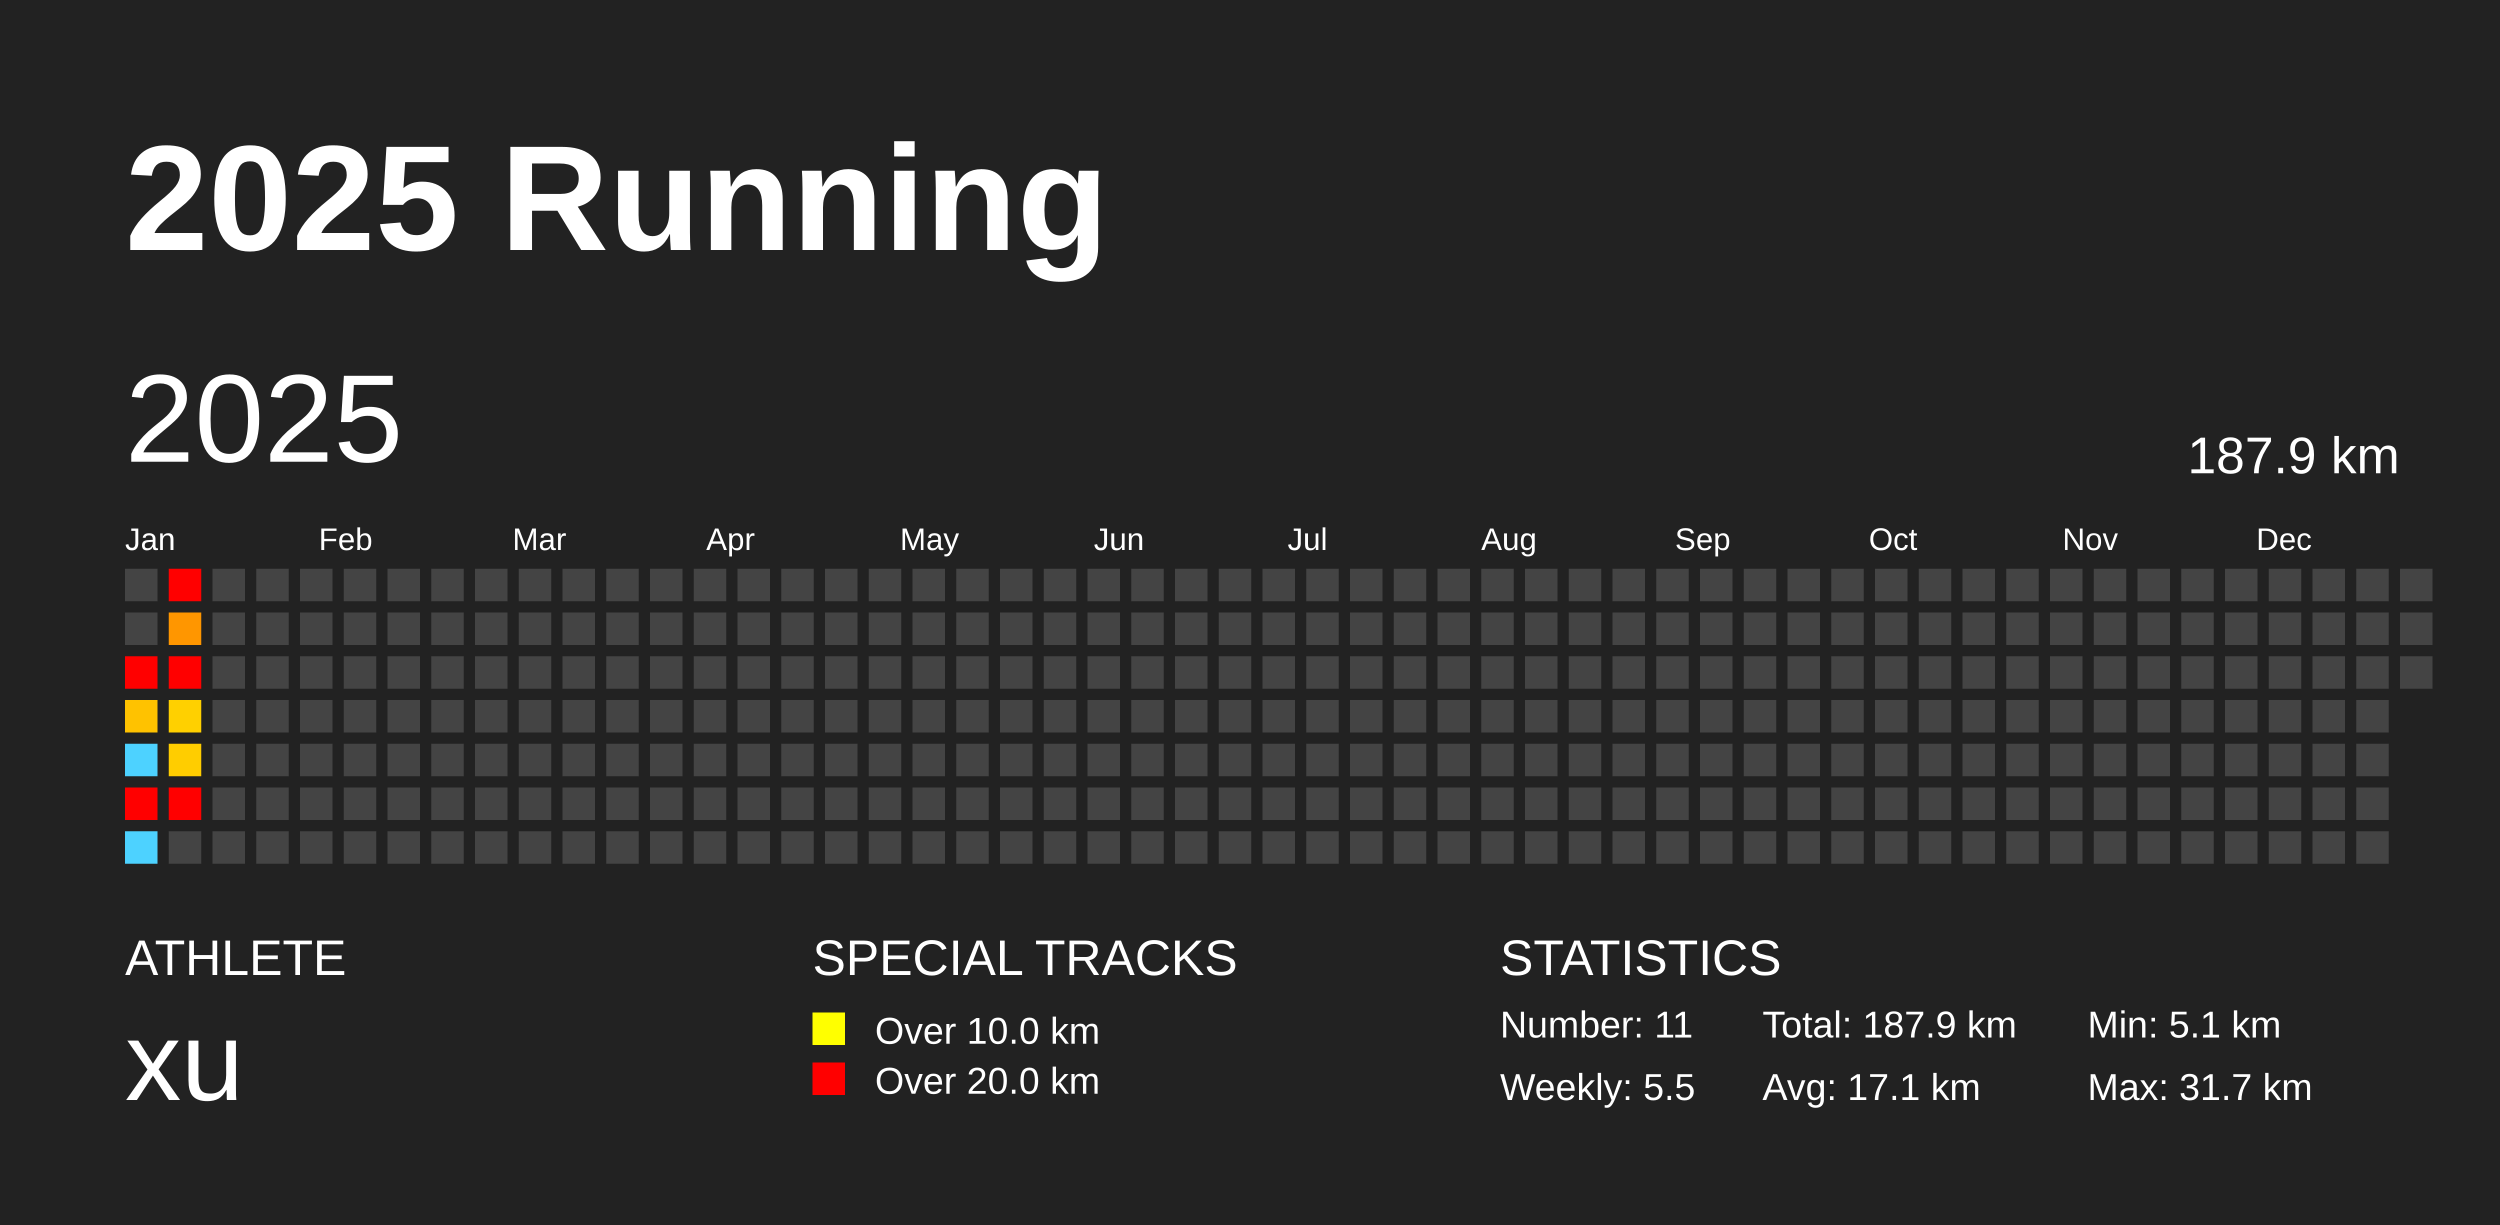
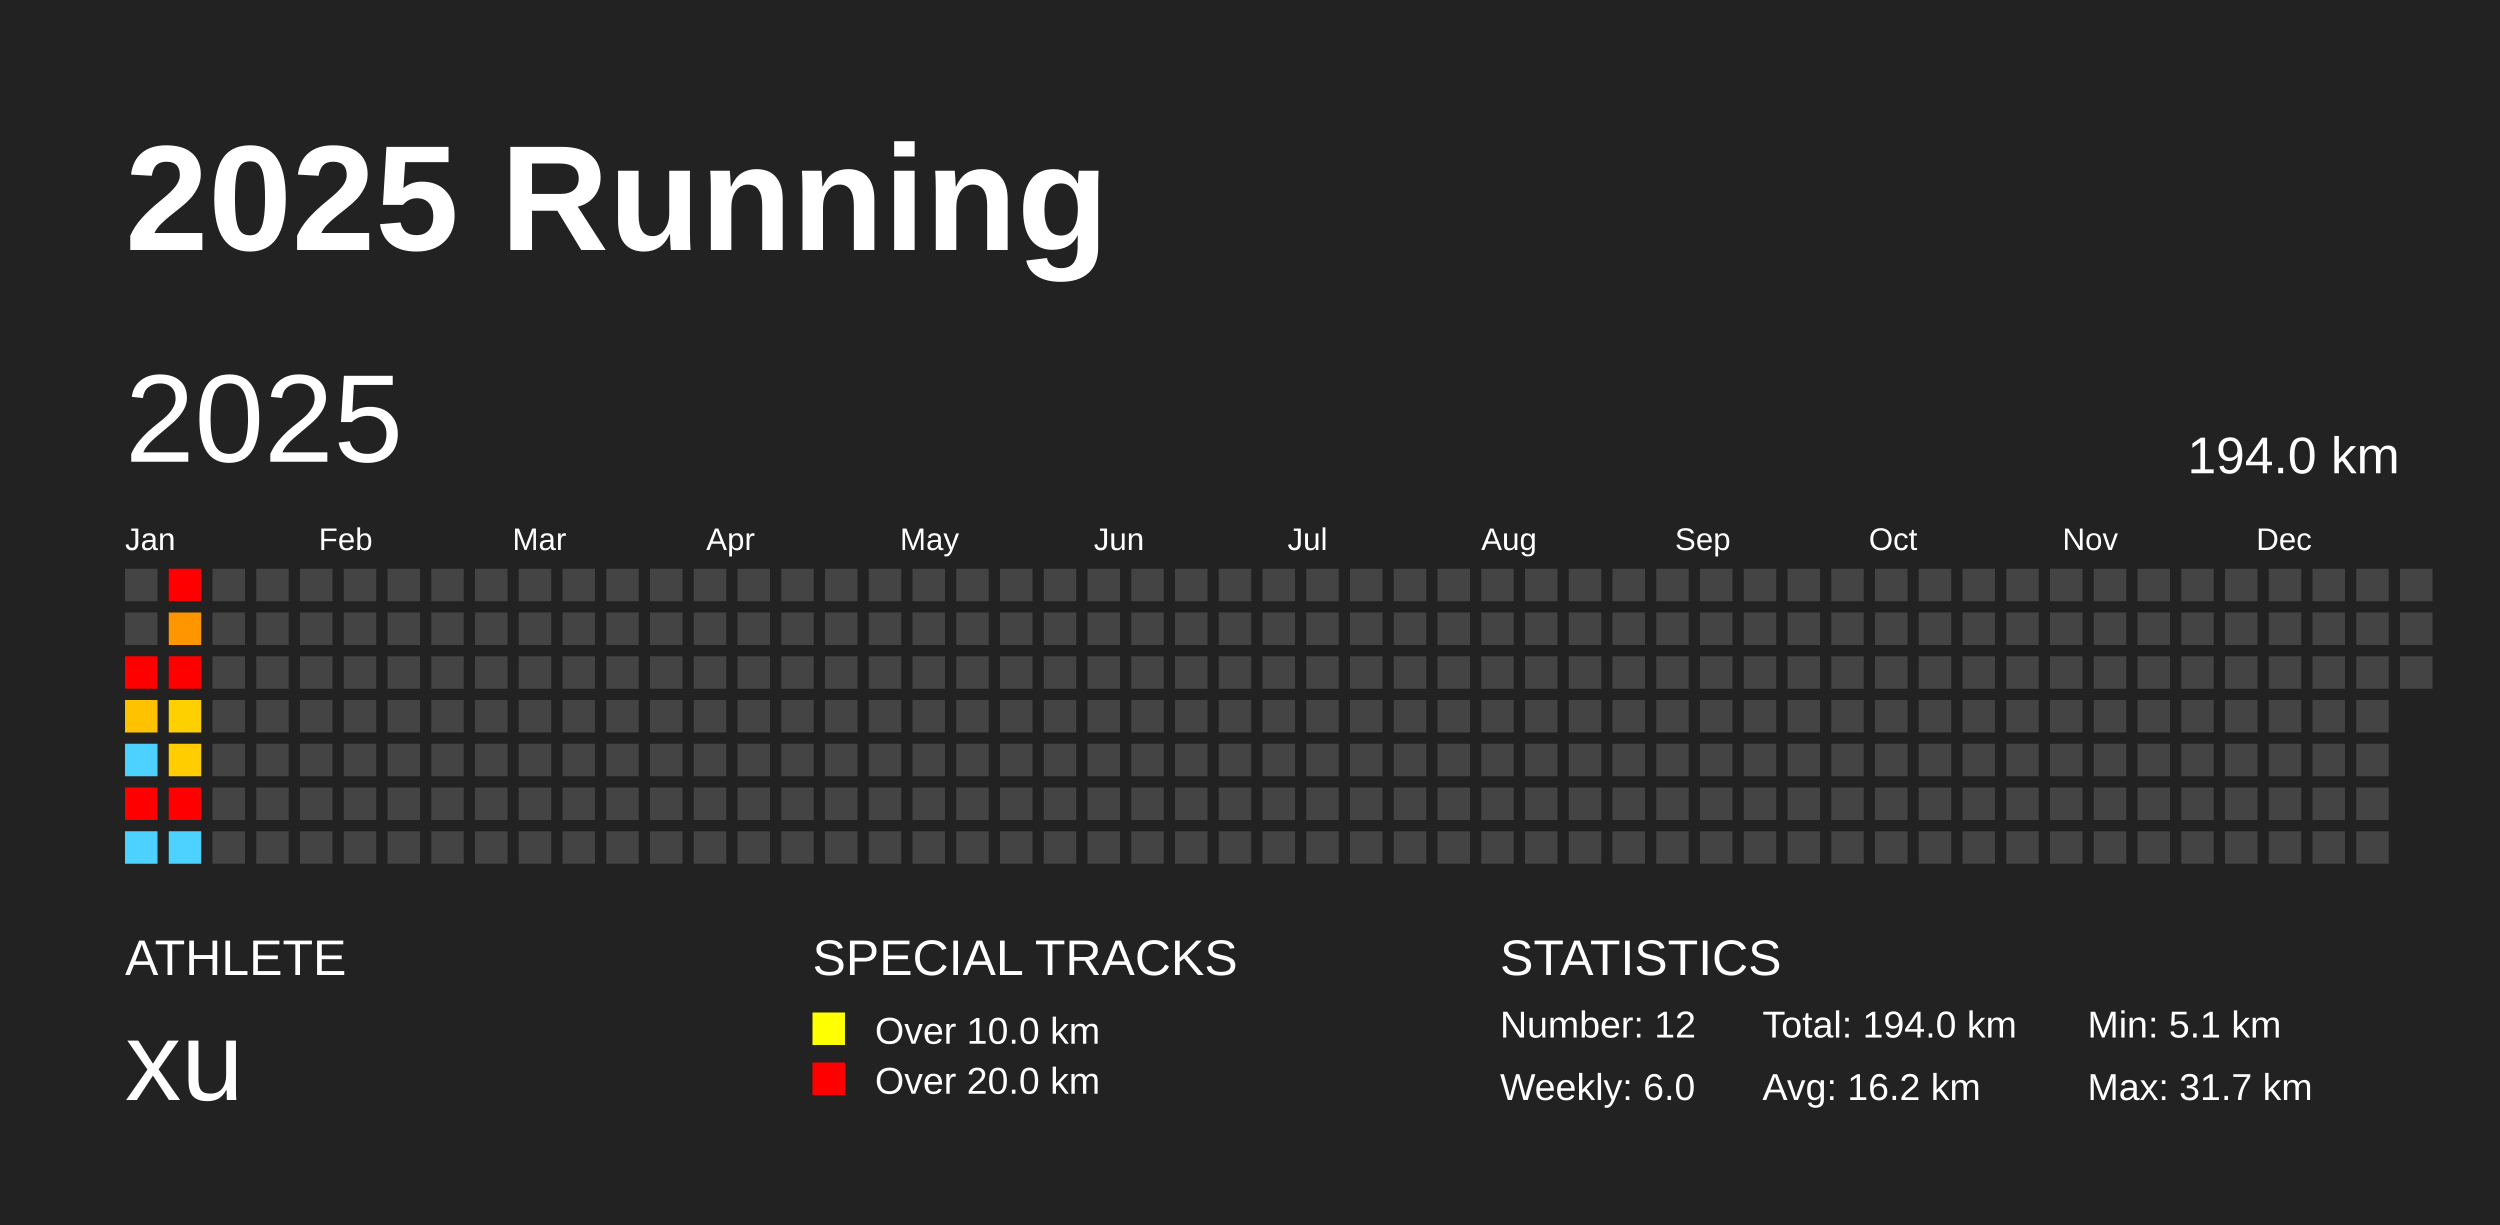
<svg xmlns="http://www.w3.org/2000/svg" baseProfile="full" height="98mm" version="1.1" viewBox="0,0,200,98" width="200mm">
  <defs />
  <rect fill="#222222" height="98" width="200" x="0" y="0" />
  <text fill="#FFFFFF" style="font-size:12px; font-family:Arial; font-weight:bold;" x="10" y="20">2025 Running</text>
  <text fill="#FFFFFF" style="font-size:4px; font-family:Arial" x="10" y="78">ATHLETE</text>
  <text fill="#FFFFFF" style="font-size:9px; font-family:Arial" x="10" y="88">xu</text>
  <text fill="#FFFFFF" style="font-size:4px; font-family:Arial" x="65" y="78">SPECIAL TRACKS</text>
  <rect fill="yellow" height="2.6" width="2.6" x="65" y="81" />
  <text fill="#FFFFFF" style="font-size:3px; font-family:Arial" x="70" y="83.5">Over 10.0 km</text>
  <rect fill="red" height="2.6" width="2.6" x="65" y="85" />
  <text fill="#FFFFFF" style="font-size:3px; font-family:Arial" x="70" y="87.5">Over 20.0 km</text>
  <text fill="#FFFFFF" style="font-size:4px; font-family:Arial" x="120" y="78">STATISTICS</text>
-   <text fill="#FFFFFF" style="font-size:3px; font-family:Arial" x="120" y="83">Number: 11</text>
-   <text fill="#FFFFFF" style="font-size:3px; font-family:Arial" x="120" y="88">Weekly: 5.5</text>
-   <text fill="#FFFFFF" style="font-size:3px; font-family:Arial" x="141" y="83">Total: 187.9 km</text>
-   <text fill="#FFFFFF" style="font-size:3px; font-family:Arial" x="141" y="88">Avg: 17.1 km</text>
+   <text fill="#FFFFFF" style="font-size:3px; font-family:Arial" x="120" y="83">Number: 12</text>
+   <text fill="#FFFFFF" style="font-size:3px; font-family:Arial" x="120" y="88">Weekly: 6.0</text>
+   <text fill="#FFFFFF" style="font-size:3px; font-family:Arial" x="141" y="83">Total: 194.0 km</text>
+   <text fill="#FFFFFF" style="font-size:3px; font-family:Arial" x="141" y="88">Avg: 16.2 km</text>
  <text fill="#FFFFFF" style="font-size:3px; font-family:Arial" x="167" y="83">Min: 5.1 km</text>
  <text fill="#FFFFFF" style="font-size:3px; font-family:Arial" x="167" y="88">Max: 31.7 km</text>
  <text dominant-baseline="hanging" fill="#FFFFFF" style="font-size:10.0px; font-family:Arial;" x="10" y="30">2025</text>
-   <text dominant-baseline="hanging" fill="#FFFFFF" style="font-size:4.125px; font-family:Arial;" x="175" y="35">187.9 km</text>
+   <text dominant-baseline="hanging" fill="#FFFFFF" style="font-size:4.125px; font-family:Arial;" x="175" y="35">194.0 km</text>
  <text fill="#FFFFFF" style="font-size:2.5px; font-family:Arial" x="10.0" y="44">Jan</text>
  <text fill="#FFFFFF" style="font-size:2.5px; font-family:Arial" x="25.5" y="44">Feb</text>
  <text fill="#FFFFFF" style="font-size:2.5px; font-family:Arial" x="41.0" y="44">Mar</text>
  <text fill="#FFFFFF" style="font-size:2.5px; font-family:Arial" x="56.5" y="44">Apr</text>
  <text fill="#FFFFFF" style="font-size:2.5px; font-family:Arial" x="72.0" y="44">May</text>
  <text fill="#FFFFFF" style="font-size:2.5px; font-family:Arial" x="87.5" y="44">Jun</text>
  <text fill="#FFFFFF" style="font-size:2.5px; font-family:Arial" x="103.0" y="44">Jul</text>
  <text fill="#FFFFFF" style="font-size:2.5px; font-family:Arial" x="118.5" y="44">Aug</text>
  <text fill="#FFFFFF" style="font-size:2.5px; font-family:Arial" x="134.0" y="44">Sep</text>
  <text fill="#FFFFFF" style="font-size:2.5px; font-family:Arial" x="149.5" y="44">Oct</text>
  <text fill="#FFFFFF" style="font-size:2.5px; font-family:Arial" x="165.0" y="44">Nov</text>
  <text fill="#FFFFFF" style="font-size:2.5px; font-family:Arial" x="180.5" y="44">Dec</text>
  <rect fill="#444444" height="2.6" width="2.6" x="10.0" y="45.5" />
  <rect fill="#444444" height="2.6" width="2.6" x="10.0" y="49.0" />
  <rect fill="red" height="2.6" width="2.6" x="10.0" y="52.5" />
  <rect fill="#ffc200" height="2.6" width="2.6" x="10.0" y="56.0" />
  <rect fill="#4dd2ff" height="2.6" width="2.6" x="10.0" y="59.5" />
  <rect fill="red" height="2.6" width="2.6" x="10.0" y="63.0" />
  <rect fill="#4dd2ff" height="2.6" width="2.6" x="10.0" y="66.5" />
  <rect fill="red" height="2.6" width="2.6" x="13.5" y="45.5" />
  <rect fill="#ff9600" height="2.6" width="2.6" x="13.5" y="49.0" />
  <rect fill="red" height="2.6" width="2.6" x="13.5" y="52.5" />
  <rect fill="#ffd000" height="2.6" width="2.6" x="13.5" y="56.0" />
  <rect fill="#ffcd00" height="2.6" width="2.6" x="13.5" y="59.5" />
  <rect fill="red" height="2.6" width="2.6" x="13.5" y="63.0" />
-   <rect fill="#444444" height="2.6" width="2.6" x="13.5" y="66.5" />
+   <rect fill="#4dd2ff" height="2.6" width="2.6" x="13.5" y="66.5" />
  <rect fill="#444444" height="2.6" width="2.6" x="17.0" y="45.5" />
  <rect fill="#444444" height="2.6" width="2.6" x="17.0" y="49.0" />
  <rect fill="#444444" height="2.6" width="2.6" x="17.0" y="52.5" />
  <rect fill="#444444" height="2.6" width="2.6" x="17.0" y="56.0" />
  <rect fill="#444444" height="2.6" width="2.6" x="17.0" y="59.5" />
  <rect fill="#444444" height="2.6" width="2.6" x="17.0" y="63.0" />
  <rect fill="#444444" height="2.6" width="2.6" x="17.0" y="66.5" />
  <rect fill="#444444" height="2.6" width="2.6" x="20.5" y="45.5" />
  <rect fill="#444444" height="2.6" width="2.6" x="20.5" y="49.0" />
  <rect fill="#444444" height="2.6" width="2.6" x="20.5" y="52.5" />
  <rect fill="#444444" height="2.6" width="2.6" x="20.5" y="56.0" />
  <rect fill="#444444" height="2.6" width="2.6" x="20.5" y="59.5" />
  <rect fill="#444444" height="2.6" width="2.6" x="20.5" y="63.0" />
  <rect fill="#444444" height="2.6" width="2.6" x="20.5" y="66.5" />
  <rect fill="#444444" height="2.6" width="2.6" x="24.0" y="45.5" />
  <rect fill="#444444" height="2.6" width="2.6" x="24.0" y="49.0" />
  <rect fill="#444444" height="2.6" width="2.6" x="24.0" y="52.5" />
  <rect fill="#444444" height="2.6" width="2.6" x="24.0" y="56.0" />
  <rect fill="#444444" height="2.6" width="2.6" x="24.0" y="59.5" />
  <rect fill="#444444" height="2.6" width="2.6" x="24.0" y="63.0" />
  <rect fill="#444444" height="2.6" width="2.6" x="24.0" y="66.5" />
  <rect fill="#444444" height="2.6" width="2.6" x="27.5" y="45.5" />
  <rect fill="#444444" height="2.6" width="2.6" x="27.5" y="49.0" />
  <rect fill="#444444" height="2.6" width="2.6" x="27.5" y="52.5" />
  <rect fill="#444444" height="2.6" width="2.6" x="27.5" y="56.0" />
  <rect fill="#444444" height="2.6" width="2.6" x="27.5" y="59.5" />
  <rect fill="#444444" height="2.6" width="2.6" x="27.5" y="63.0" />
  <rect fill="#444444" height="2.6" width="2.6" x="27.5" y="66.5" />
  <rect fill="#444444" height="2.6" width="2.6" x="31.0" y="45.5" />
  <rect fill="#444444" height="2.6" width="2.6" x="31.0" y="49.0" />
  <rect fill="#444444" height="2.6" width="2.6" x="31.0" y="52.5" />
  <rect fill="#444444" height="2.6" width="2.6" x="31.0" y="56.0" />
  <rect fill="#444444" height="2.6" width="2.6" x="31.0" y="59.5" />
  <rect fill="#444444" height="2.6" width="2.6" x="31.0" y="63.0" />
  <rect fill="#444444" height="2.6" width="2.6" x="31.0" y="66.5" />
  <rect fill="#444444" height="2.6" width="2.6" x="34.5" y="45.5" />
  <rect fill="#444444" height="2.6" width="2.6" x="34.5" y="49.0" />
  <rect fill="#444444" height="2.6" width="2.6" x="34.5" y="52.5" />
  <rect fill="#444444" height="2.6" width="2.6" x="34.5" y="56.0" />
  <rect fill="#444444" height="2.6" width="2.6" x="34.5" y="59.5" />
  <rect fill="#444444" height="2.6" width="2.6" x="34.5" y="63.0" />
  <rect fill="#444444" height="2.6" width="2.6" x="34.5" y="66.5" />
  <rect fill="#444444" height="2.6" width="2.6" x="38.0" y="45.5" />
  <rect fill="#444444" height="2.6" width="2.6" x="38.0" y="49.0" />
  <rect fill="#444444" height="2.6" width="2.6" x="38.0" y="52.5" />
  <rect fill="#444444" height="2.6" width="2.6" x="38.0" y="56.0" />
  <rect fill="#444444" height="2.6" width="2.6" x="38.0" y="59.5" />
  <rect fill="#444444" height="2.6" width="2.6" x="38.0" y="63.0" />
  <rect fill="#444444" height="2.6" width="2.6" x="38.0" y="66.5" />
  <rect fill="#444444" height="2.6" width="2.6" x="41.5" y="45.5" />
  <rect fill="#444444" height="2.6" width="2.6" x="41.5" y="49.0" />
  <rect fill="#444444" height="2.6" width="2.6" x="41.5" y="52.5" />
  <rect fill="#444444" height="2.6" width="2.6" x="41.5" y="56.0" />
  <rect fill="#444444" height="2.6" width="2.6" x="41.5" y="59.5" />
  <rect fill="#444444" height="2.6" width="2.6" x="41.5" y="63.0" />
  <rect fill="#444444" height="2.6" width="2.6" x="41.5" y="66.5" />
  <rect fill="#444444" height="2.6" width="2.6" x="45.0" y="45.5" />
  <rect fill="#444444" height="2.6" width="2.6" x="45.0" y="49.0" />
  <rect fill="#444444" height="2.6" width="2.6" x="45.0" y="52.5" />
  <rect fill="#444444" height="2.6" width="2.6" x="45.0" y="56.0" />
  <rect fill="#444444" height="2.6" width="2.6" x="45.0" y="59.5" />
  <rect fill="#444444" height="2.6" width="2.6" x="45.0" y="63.0" />
  <rect fill="#444444" height="2.6" width="2.6" x="45.0" y="66.5" />
  <rect fill="#444444" height="2.6" width="2.6" x="48.5" y="45.5" />
  <rect fill="#444444" height="2.6" width="2.6" x="48.5" y="49.0" />
  <rect fill="#444444" height="2.6" width="2.6" x="48.5" y="52.5" />
  <rect fill="#444444" height="2.6" width="2.6" x="48.5" y="56.0" />
  <rect fill="#444444" height="2.6" width="2.6" x="48.5" y="59.5" />
  <rect fill="#444444" height="2.6" width="2.6" x="48.5" y="63.0" />
  <rect fill="#444444" height="2.6" width="2.6" x="48.5" y="66.5" />
  <rect fill="#444444" height="2.6" width="2.6" x="52.0" y="45.5" />
  <rect fill="#444444" height="2.6" width="2.6" x="52.0" y="49.0" />
  <rect fill="#444444" height="2.6" width="2.6" x="52.0" y="52.5" />
  <rect fill="#444444" height="2.6" width="2.6" x="52.0" y="56.0" />
  <rect fill="#444444" height="2.6" width="2.6" x="52.0" y="59.5" />
  <rect fill="#444444" height="2.6" width="2.6" x="52.0" y="63.0" />
  <rect fill="#444444" height="2.6" width="2.6" x="52.0" y="66.5" />
  <rect fill="#444444" height="2.6" width="2.6" x="55.5" y="45.5" />
  <rect fill="#444444" height="2.6" width="2.6" x="55.5" y="49.0" />
  <rect fill="#444444" height="2.6" width="2.6" x="55.5" y="52.5" />
  <rect fill="#444444" height="2.6" width="2.6" x="55.5" y="56.0" />
  <rect fill="#444444" height="2.6" width="2.6" x="55.5" y="59.5" />
  <rect fill="#444444" height="2.6" width="2.6" x="55.5" y="63.0" />
  <rect fill="#444444" height="2.6" width="2.6" x="55.5" y="66.5" />
  <rect fill="#444444" height="2.6" width="2.6" x="59.0" y="45.5" />
  <rect fill="#444444" height="2.6" width="2.6" x="59.0" y="49.0" />
  <rect fill="#444444" height="2.6" width="2.6" x="59.0" y="52.5" />
  <rect fill="#444444" height="2.6" width="2.6" x="59.0" y="56.0" />
  <rect fill="#444444" height="2.6" width="2.6" x="59.0" y="59.5" />
  <rect fill="#444444" height="2.6" width="2.6" x="59.0" y="63.0" />
  <rect fill="#444444" height="2.6" width="2.6" x="59.0" y="66.5" />
  <rect fill="#444444" height="2.6" width="2.6" x="62.5" y="45.5" />
  <rect fill="#444444" height="2.6" width="2.6" x="62.5" y="49.0" />
  <rect fill="#444444" height="2.6" width="2.6" x="62.5" y="52.5" />
  <rect fill="#444444" height="2.6" width="2.6" x="62.5" y="56.0" />
  <rect fill="#444444" height="2.6" width="2.6" x="62.5" y="59.5" />
  <rect fill="#444444" height="2.6" width="2.6" x="62.5" y="63.0" />
  <rect fill="#444444" height="2.6" width="2.6" x="62.5" y="66.5" />
  <rect fill="#444444" height="2.6" width="2.6" x="66.0" y="45.5" />
  <rect fill="#444444" height="2.6" width="2.6" x="66.0" y="49.0" />
  <rect fill="#444444" height="2.6" width="2.6" x="66.0" y="52.5" />
  <rect fill="#444444" height="2.6" width="2.6" x="66.0" y="56.0" />
  <rect fill="#444444" height="2.6" width="2.6" x="66.0" y="59.5" />
  <rect fill="#444444" height="2.6" width="2.6" x="66.0" y="63.0" />
  <rect fill="#444444" height="2.6" width="2.6" x="66.0" y="66.5" />
  <rect fill="#444444" height="2.6" width="2.6" x="69.5" y="45.5" />
  <rect fill="#444444" height="2.6" width="2.6" x="69.5" y="49.0" />
  <rect fill="#444444" height="2.6" width="2.6" x="69.5" y="52.5" />
  <rect fill="#444444" height="2.6" width="2.6" x="69.5" y="56.0" />
  <rect fill="#444444" height="2.6" width="2.6" x="69.5" y="59.5" />
  <rect fill="#444444" height="2.6" width="2.6" x="69.5" y="63.0" />
  <rect fill="#444444" height="2.6" width="2.6" x="69.5" y="66.5" />
  <rect fill="#444444" height="2.6" width="2.6" x="73.0" y="45.5" />
  <rect fill="#444444" height="2.6" width="2.6" x="73.0" y="49.0" />
  <rect fill="#444444" height="2.6" width="2.6" x="73.0" y="52.5" />
  <rect fill="#444444" height="2.6" width="2.6" x="73.0" y="56.0" />
  <rect fill="#444444" height="2.6" width="2.6" x="73.0" y="59.5" />
  <rect fill="#444444" height="2.6" width="2.6" x="73.0" y="63.0" />
  <rect fill="#444444" height="2.6" width="2.6" x="73.0" y="66.5" />
  <rect fill="#444444" height="2.6" width="2.6" x="76.5" y="45.5" />
  <rect fill="#444444" height="2.6" width="2.6" x="76.5" y="49.0" />
  <rect fill="#444444" height="2.6" width="2.6" x="76.5" y="52.5" />
  <rect fill="#444444" height="2.6" width="2.6" x="76.5" y="56.0" />
  <rect fill="#444444" height="2.6" width="2.6" x="76.5" y="59.5" />
  <rect fill="#444444" height="2.6" width="2.6" x="76.5" y="63.0" />
  <rect fill="#444444" height="2.6" width="2.6" x="76.5" y="66.5" />
  <rect fill="#444444" height="2.6" width="2.6" x="80.0" y="45.5" />
  <rect fill="#444444" height="2.6" width="2.6" x="80.0" y="49.0" />
  <rect fill="#444444" height="2.6" width="2.6" x="80.0" y="52.5" />
  <rect fill="#444444" height="2.6" width="2.6" x="80.0" y="56.0" />
  <rect fill="#444444" height="2.6" width="2.6" x="80.0" y="59.5" />
  <rect fill="#444444" height="2.6" width="2.6" x="80.0" y="63.0" />
  <rect fill="#444444" height="2.6" width="2.6" x="80.0" y="66.5" />
  <rect fill="#444444" height="2.6" width="2.6" x="83.5" y="45.5" />
  <rect fill="#444444" height="2.6" width="2.6" x="83.5" y="49.0" />
  <rect fill="#444444" height="2.6" width="2.6" x="83.5" y="52.5" />
  <rect fill="#444444" height="2.6" width="2.6" x="83.5" y="56.0" />
  <rect fill="#444444" height="2.6" width="2.6" x="83.5" y="59.5" />
  <rect fill="#444444" height="2.6" width="2.6" x="83.5" y="63.0" />
  <rect fill="#444444" height="2.6" width="2.6" x="83.5" y="66.5" />
  <rect fill="#444444" height="2.6" width="2.6" x="87.0" y="45.5" />
  <rect fill="#444444" height="2.6" width="2.6" x="87.0" y="49.0" />
  <rect fill="#444444" height="2.6" width="2.6" x="87.0" y="52.5" />
  <rect fill="#444444" height="2.6" width="2.6" x="87.0" y="56.0" />
  <rect fill="#444444" height="2.6" width="2.6" x="87.0" y="59.5" />
  <rect fill="#444444" height="2.6" width="2.6" x="87.0" y="63.0" />
  <rect fill="#444444" height="2.6" width="2.6" x="87.0" y="66.5" />
  <rect fill="#444444" height="2.6" width="2.6" x="90.5" y="45.5" />
  <rect fill="#444444" height="2.6" width="2.6" x="90.5" y="49.0" />
  <rect fill="#444444" height="2.6" width="2.6" x="90.5" y="52.5" />
  <rect fill="#444444" height="2.6" width="2.6" x="90.5" y="56.0" />
  <rect fill="#444444" height="2.6" width="2.6" x="90.5" y="59.5" />
  <rect fill="#444444" height="2.6" width="2.6" x="90.5" y="63.0" />
  <rect fill="#444444" height="2.6" width="2.6" x="90.5" y="66.5" />
  <rect fill="#444444" height="2.6" width="2.6" x="94.0" y="45.5" />
  <rect fill="#444444" height="2.6" width="2.6" x="94.0" y="49.0" />
  <rect fill="#444444" height="2.6" width="2.6" x="94.0" y="52.5" />
  <rect fill="#444444" height="2.6" width="2.6" x="94.0" y="56.0" />
  <rect fill="#444444" height="2.6" width="2.6" x="94.0" y="59.5" />
  <rect fill="#444444" height="2.6" width="2.6" x="94.0" y="63.0" />
  <rect fill="#444444" height="2.6" width="2.6" x="94.0" y="66.5" />
  <rect fill="#444444" height="2.6" width="2.6" x="97.5" y="45.5" />
  <rect fill="#444444" height="2.6" width="2.6" x="97.5" y="49.0" />
  <rect fill="#444444" height="2.6" width="2.6" x="97.5" y="52.5" />
  <rect fill="#444444" height="2.6" width="2.6" x="97.5" y="56.0" />
  <rect fill="#444444" height="2.6" width="2.6" x="97.5" y="59.5" />
  <rect fill="#444444" height="2.6" width="2.6" x="97.5" y="63.0" />
  <rect fill="#444444" height="2.6" width="2.6" x="97.5" y="66.5" />
  <rect fill="#444444" height="2.6" width="2.6" x="101.0" y="45.5" />
  <rect fill="#444444" height="2.6" width="2.6" x="101.0" y="49.0" />
  <rect fill="#444444" height="2.6" width="2.6" x="101.0" y="52.5" />
  <rect fill="#444444" height="2.6" width="2.6" x="101.0" y="56.0" />
  <rect fill="#444444" height="2.6" width="2.6" x="101.0" y="59.5" />
  <rect fill="#444444" height="2.6" width="2.6" x="101.0" y="63.0" />
  <rect fill="#444444" height="2.6" width="2.6" x="101.0" y="66.5" />
  <rect fill="#444444" height="2.6" width="2.6" x="104.5" y="45.5" />
  <rect fill="#444444" height="2.6" width="2.6" x="104.5" y="49.0" />
  <rect fill="#444444" height="2.6" width="2.6" x="104.5" y="52.5" />
  <rect fill="#444444" height="2.6" width="2.6" x="104.5" y="56.0" />
  <rect fill="#444444" height="2.6" width="2.6" x="104.5" y="59.5" />
  <rect fill="#444444" height="2.6" width="2.6" x="104.5" y="63.0" />
  <rect fill="#444444" height="2.6" width="2.6" x="104.5" y="66.5" />
  <rect fill="#444444" height="2.6" width="2.6" x="108.0" y="45.5" />
  <rect fill="#444444" height="2.6" width="2.6" x="108.0" y="49.0" />
  <rect fill="#444444" height="2.6" width="2.6" x="108.0" y="52.5" />
  <rect fill="#444444" height="2.6" width="2.6" x="108.0" y="56.0" />
  <rect fill="#444444" height="2.6" width="2.6" x="108.0" y="59.5" />
  <rect fill="#444444" height="2.6" width="2.6" x="108.0" y="63.0" />
  <rect fill="#444444" height="2.6" width="2.6" x="108.0" y="66.5" />
  <rect fill="#444444" height="2.6" width="2.6" x="111.5" y="45.5" />
  <rect fill="#444444" height="2.6" width="2.6" x="111.5" y="49.0" />
  <rect fill="#444444" height="2.6" width="2.6" x="111.5" y="52.5" />
  <rect fill="#444444" height="2.6" width="2.6" x="111.5" y="56.0" />
  <rect fill="#444444" height="2.6" width="2.6" x="111.5" y="59.5" />
  <rect fill="#444444" height="2.6" width="2.6" x="111.5" y="63.0" />
  <rect fill="#444444" height="2.6" width="2.6" x="111.5" y="66.5" />
  <rect fill="#444444" height="2.6" width="2.6" x="115.0" y="45.5" />
  <rect fill="#444444" height="2.6" width="2.6" x="115.0" y="49.0" />
  <rect fill="#444444" height="2.6" width="2.6" x="115.0" y="52.5" />
  <rect fill="#444444" height="2.6" width="2.6" x="115.0" y="56.0" />
  <rect fill="#444444" height="2.6" width="2.6" x="115.0" y="59.5" />
  <rect fill="#444444" height="2.6" width="2.6" x="115.0" y="63.0" />
  <rect fill="#444444" height="2.6" width="2.6" x="115.0" y="66.5" />
  <rect fill="#444444" height="2.6" width="2.6" x="118.5" y="45.5" />
  <rect fill="#444444" height="2.6" width="2.6" x="118.5" y="49.0" />
  <rect fill="#444444" height="2.6" width="2.6" x="118.5" y="52.5" />
  <rect fill="#444444" height="2.6" width="2.6" x="118.5" y="56.0" />
  <rect fill="#444444" height="2.6" width="2.6" x="118.5" y="59.5" />
  <rect fill="#444444" height="2.6" width="2.6" x="118.5" y="63.0" />
  <rect fill="#444444" height="2.6" width="2.6" x="118.5" y="66.5" />
  <rect fill="#444444" height="2.6" width="2.6" x="122.0" y="45.5" />
  <rect fill="#444444" height="2.6" width="2.6" x="122.0" y="49.0" />
  <rect fill="#444444" height="2.6" width="2.6" x="122.0" y="52.5" />
  <rect fill="#444444" height="2.6" width="2.6" x="122.0" y="56.0" />
  <rect fill="#444444" height="2.6" width="2.6" x="122.0" y="59.5" />
  <rect fill="#444444" height="2.6" width="2.6" x="122.0" y="63.0" />
  <rect fill="#444444" height="2.6" width="2.6" x="122.0" y="66.5" />
  <rect fill="#444444" height="2.6" width="2.6" x="125.5" y="45.5" />
  <rect fill="#444444" height="2.6" width="2.6" x="125.5" y="49.0" />
  <rect fill="#444444" height="2.6" width="2.6" x="125.5" y="52.5" />
  <rect fill="#444444" height="2.6" width="2.6" x="125.5" y="56.0" />
  <rect fill="#444444" height="2.6" width="2.6" x="125.5" y="59.5" />
  <rect fill="#444444" height="2.6" width="2.6" x="125.5" y="63.0" />
  <rect fill="#444444" height="2.6" width="2.6" x="125.5" y="66.5" />
  <rect fill="#444444" height="2.6" width="2.6" x="129.0" y="45.5" />
  <rect fill="#444444" height="2.6" width="2.6" x="129.0" y="49.0" />
  <rect fill="#444444" height="2.6" width="2.6" x="129.0" y="52.5" />
  <rect fill="#444444" height="2.6" width="2.6" x="129.0" y="56.0" />
  <rect fill="#444444" height="2.6" width="2.6" x="129.0" y="59.5" />
  <rect fill="#444444" height="2.6" width="2.6" x="129.0" y="63.0" />
  <rect fill="#444444" height="2.6" width="2.6" x="129.0" y="66.5" />
  <rect fill="#444444" height="2.6" width="2.6" x="132.5" y="45.5" />
  <rect fill="#444444" height="2.6" width="2.6" x="132.5" y="49.0" />
  <rect fill="#444444" height="2.6" width="2.6" x="132.5" y="52.5" />
  <rect fill="#444444" height="2.6" width="2.6" x="132.5" y="56.0" />
  <rect fill="#444444" height="2.6" width="2.6" x="132.5" y="59.5" />
  <rect fill="#444444" height="2.6" width="2.6" x="132.5" y="63.0" />
  <rect fill="#444444" height="2.6" width="2.6" x="132.5" y="66.5" />
  <rect fill="#444444" height="2.6" width="2.6" x="136.0" y="45.5" />
  <rect fill="#444444" height="2.6" width="2.6" x="136.0" y="49.0" />
  <rect fill="#444444" height="2.6" width="2.6" x="136.0" y="52.5" />
  <rect fill="#444444" height="2.6" width="2.6" x="136.0" y="56.0" />
  <rect fill="#444444" height="2.6" width="2.6" x="136.0" y="59.5" />
  <rect fill="#444444" height="2.6" width="2.6" x="136.0" y="63.0" />
  <rect fill="#444444" height="2.6" width="2.6" x="136.0" y="66.5" />
  <rect fill="#444444" height="2.6" width="2.6" x="139.5" y="45.5" />
  <rect fill="#444444" height="2.6" width="2.6" x="139.5" y="49.0" />
  <rect fill="#444444" height="2.6" width="2.6" x="139.5" y="52.5" />
  <rect fill="#444444" height="2.6" width="2.6" x="139.5" y="56.0" />
  <rect fill="#444444" height="2.6" width="2.6" x="139.5" y="59.5" />
  <rect fill="#444444" height="2.6" width="2.6" x="139.5" y="63.0" />
  <rect fill="#444444" height="2.6" width="2.6" x="139.5" y="66.5" />
  <rect fill="#444444" height="2.6" width="2.6" x="143.0" y="45.5" />
  <rect fill="#444444" height="2.6" width="2.6" x="143.0" y="49.0" />
  <rect fill="#444444" height="2.6" width="2.6" x="143.0" y="52.5" />
  <rect fill="#444444" height="2.6" width="2.6" x="143.0" y="56.0" />
  <rect fill="#444444" height="2.6" width="2.6" x="143.0" y="59.5" />
  <rect fill="#444444" height="2.6" width="2.6" x="143.0" y="63.0" />
  <rect fill="#444444" height="2.6" width="2.6" x="143.0" y="66.5" />
  <rect fill="#444444" height="2.6" width="2.6" x="146.5" y="45.5" />
  <rect fill="#444444" height="2.6" width="2.6" x="146.5" y="49.0" />
  <rect fill="#444444" height="2.6" width="2.6" x="146.5" y="52.5" />
  <rect fill="#444444" height="2.6" width="2.6" x="146.5" y="56.0" />
  <rect fill="#444444" height="2.6" width="2.6" x="146.5" y="59.5" />
  <rect fill="#444444" height="2.6" width="2.6" x="146.5" y="63.0" />
  <rect fill="#444444" height="2.6" width="2.6" x="146.5" y="66.5" />
  <rect fill="#444444" height="2.6" width="2.6" x="150.0" y="45.5" />
  <rect fill="#444444" height="2.6" width="2.6" x="150.0" y="49.0" />
  <rect fill="#444444" height="2.6" width="2.6" x="150.0" y="52.5" />
  <rect fill="#444444" height="2.6" width="2.6" x="150.0" y="56.0" />
  <rect fill="#444444" height="2.6" width="2.6" x="150.0" y="59.5" />
  <rect fill="#444444" height="2.6" width="2.6" x="150.0" y="63.0" />
  <rect fill="#444444" height="2.6" width="2.6" x="150.0" y="66.5" />
  <rect fill="#444444" height="2.6" width="2.6" x="153.5" y="45.5" />
  <rect fill="#444444" height="2.6" width="2.6" x="153.5" y="49.0" />
  <rect fill="#444444" height="2.6" width="2.6" x="153.5" y="52.5" />
  <rect fill="#444444" height="2.6" width="2.6" x="153.5" y="56.0" />
  <rect fill="#444444" height="2.6" width="2.6" x="153.5" y="59.5" />
  <rect fill="#444444" height="2.6" width="2.6" x="153.5" y="63.0" />
  <rect fill="#444444" height="2.6" width="2.6" x="153.5" y="66.5" />
  <rect fill="#444444" height="2.6" width="2.6" x="157.0" y="45.5" />
  <rect fill="#444444" height="2.6" width="2.6" x="157.0" y="49.0" />
  <rect fill="#444444" height="2.6" width="2.6" x="157.0" y="52.5" />
  <rect fill="#444444" height="2.6" width="2.6" x="157.0" y="56.0" />
  <rect fill="#444444" height="2.6" width="2.6" x="157.0" y="59.5" />
  <rect fill="#444444" height="2.6" width="2.6" x="157.0" y="63.0" />
  <rect fill="#444444" height="2.6" width="2.6" x="157.0" y="66.5" />
  <rect fill="#444444" height="2.6" width="2.6" x="160.5" y="45.5" />
  <rect fill="#444444" height="2.6" width="2.6" x="160.5" y="49.0" />
  <rect fill="#444444" height="2.6" width="2.6" x="160.5" y="52.5" />
  <rect fill="#444444" height="2.6" width="2.6" x="160.5" y="56.0" />
  <rect fill="#444444" height="2.6" width="2.6" x="160.5" y="59.5" />
  <rect fill="#444444" height="2.6" width="2.6" x="160.5" y="63.0" />
  <rect fill="#444444" height="2.6" width="2.6" x="160.5" y="66.5" />
  <rect fill="#444444" height="2.6" width="2.6" x="164.0" y="45.5" />
  <rect fill="#444444" height="2.6" width="2.6" x="164.0" y="49.0" />
  <rect fill="#444444" height="2.6" width="2.6" x="164.0" y="52.5" />
  <rect fill="#444444" height="2.6" width="2.6" x="164.0" y="56.0" />
  <rect fill="#444444" height="2.6" width="2.6" x="164.0" y="59.5" />
  <rect fill="#444444" height="2.6" width="2.6" x="164.0" y="63.0" />
  <rect fill="#444444" height="2.6" width="2.6" x="164.0" y="66.5" />
  <rect fill="#444444" height="2.6" width="2.6" x="167.5" y="45.5" />
  <rect fill="#444444" height="2.6" width="2.6" x="167.5" y="49.0" />
  <rect fill="#444444" height="2.6" width="2.6" x="167.5" y="52.5" />
  <rect fill="#444444" height="2.6" width="2.6" x="167.5" y="56.0" />
  <rect fill="#444444" height="2.6" width="2.6" x="167.5" y="59.5" />
  <rect fill="#444444" height="2.6" width="2.6" x="167.5" y="63.0" />
  <rect fill="#444444" height="2.6" width="2.6" x="167.5" y="66.5" />
  <rect fill="#444444" height="2.6" width="2.6" x="171.0" y="45.5" />
  <rect fill="#444444" height="2.6" width="2.6" x="171.0" y="49.0" />
  <rect fill="#444444" height="2.6" width="2.6" x="171.0" y="52.5" />
  <rect fill="#444444" height="2.6" width="2.6" x="171.0" y="56.0" />
  <rect fill="#444444" height="2.6" width="2.6" x="171.0" y="59.5" />
  <rect fill="#444444" height="2.6" width="2.6" x="171.0" y="63.0" />
  <rect fill="#444444" height="2.6" width="2.6" x="171.0" y="66.5" />
  <rect fill="#444444" height="2.6" width="2.6" x="174.5" y="45.5" />
  <rect fill="#444444" height="2.6" width="2.6" x="174.5" y="49.0" />
  <rect fill="#444444" height="2.6" width="2.6" x="174.5" y="52.5" />
  <rect fill="#444444" height="2.6" width="2.6" x="174.5" y="56.0" />
  <rect fill="#444444" height="2.6" width="2.6" x="174.5" y="59.5" />
  <rect fill="#444444" height="2.6" width="2.6" x="174.5" y="63.0" />
  <rect fill="#444444" height="2.6" width="2.6" x="174.5" y="66.5" />
  <rect fill="#444444" height="2.6" width="2.6" x="178.0" y="45.5" />
  <rect fill="#444444" height="2.6" width="2.6" x="178.0" y="49.0" />
  <rect fill="#444444" height="2.6" width="2.6" x="178.0" y="52.5" />
  <rect fill="#444444" height="2.6" width="2.6" x="178.0" y="56.0" />
  <rect fill="#444444" height="2.6" width="2.6" x="178.0" y="59.5" />
  <rect fill="#444444" height="2.6" width="2.6" x="178.0" y="63.0" />
  <rect fill="#444444" height="2.6" width="2.6" x="178.0" y="66.5" />
  <rect fill="#444444" height="2.6" width="2.6" x="181.5" y="45.5" />
  <rect fill="#444444" height="2.6" width="2.6" x="181.5" y="49.0" />
  <rect fill="#444444" height="2.6" width="2.6" x="181.5" y="52.5" />
  <rect fill="#444444" height="2.6" width="2.6" x="181.5" y="56.0" />
  <rect fill="#444444" height="2.6" width="2.6" x="181.5" y="59.5" />
  <rect fill="#444444" height="2.6" width="2.6" x="181.5" y="63.0" />
  <rect fill="#444444" height="2.6" width="2.6" x="181.5" y="66.5" />
  <rect fill="#444444" height="2.6" width="2.6" x="185.0" y="45.5" />
  <rect fill="#444444" height="2.6" width="2.6" x="185.0" y="49.0" />
  <rect fill="#444444" height="2.6" width="2.6" x="185.0" y="52.5" />
  <rect fill="#444444" height="2.6" width="2.6" x="185.0" y="56.0" />
  <rect fill="#444444" height="2.6" width="2.6" x="185.0" y="59.5" />
  <rect fill="#444444" height="2.6" width="2.6" x="185.0" y="63.0" />
  <rect fill="#444444" height="2.6" width="2.6" x="185.0" y="66.5" />
  <rect fill="#444444" height="2.6" width="2.6" x="188.5" y="45.5" />
  <rect fill="#444444" height="2.6" width="2.6" x="188.5" y="49.0" />
  <rect fill="#444444" height="2.6" width="2.6" x="188.5" y="52.5" />
  <rect fill="#444444" height="2.6" width="2.6" x="188.5" y="56.0" />
  <rect fill="#444444" height="2.6" width="2.6" x="188.5" y="59.5" />
  <rect fill="#444444" height="2.6" width="2.6" x="188.5" y="63.0" />
  <rect fill="#444444" height="2.6" width="2.6" x="188.5" y="66.5" />
  <rect fill="#444444" height="2.6" width="2.6" x="192.0" y="45.5" />
  <rect fill="#444444" height="2.6" width="2.6" x="192.0" y="49.0" />
  <rect fill="#444444" height="2.6" width="2.6" x="192.0" y="52.5" />
</svg>
